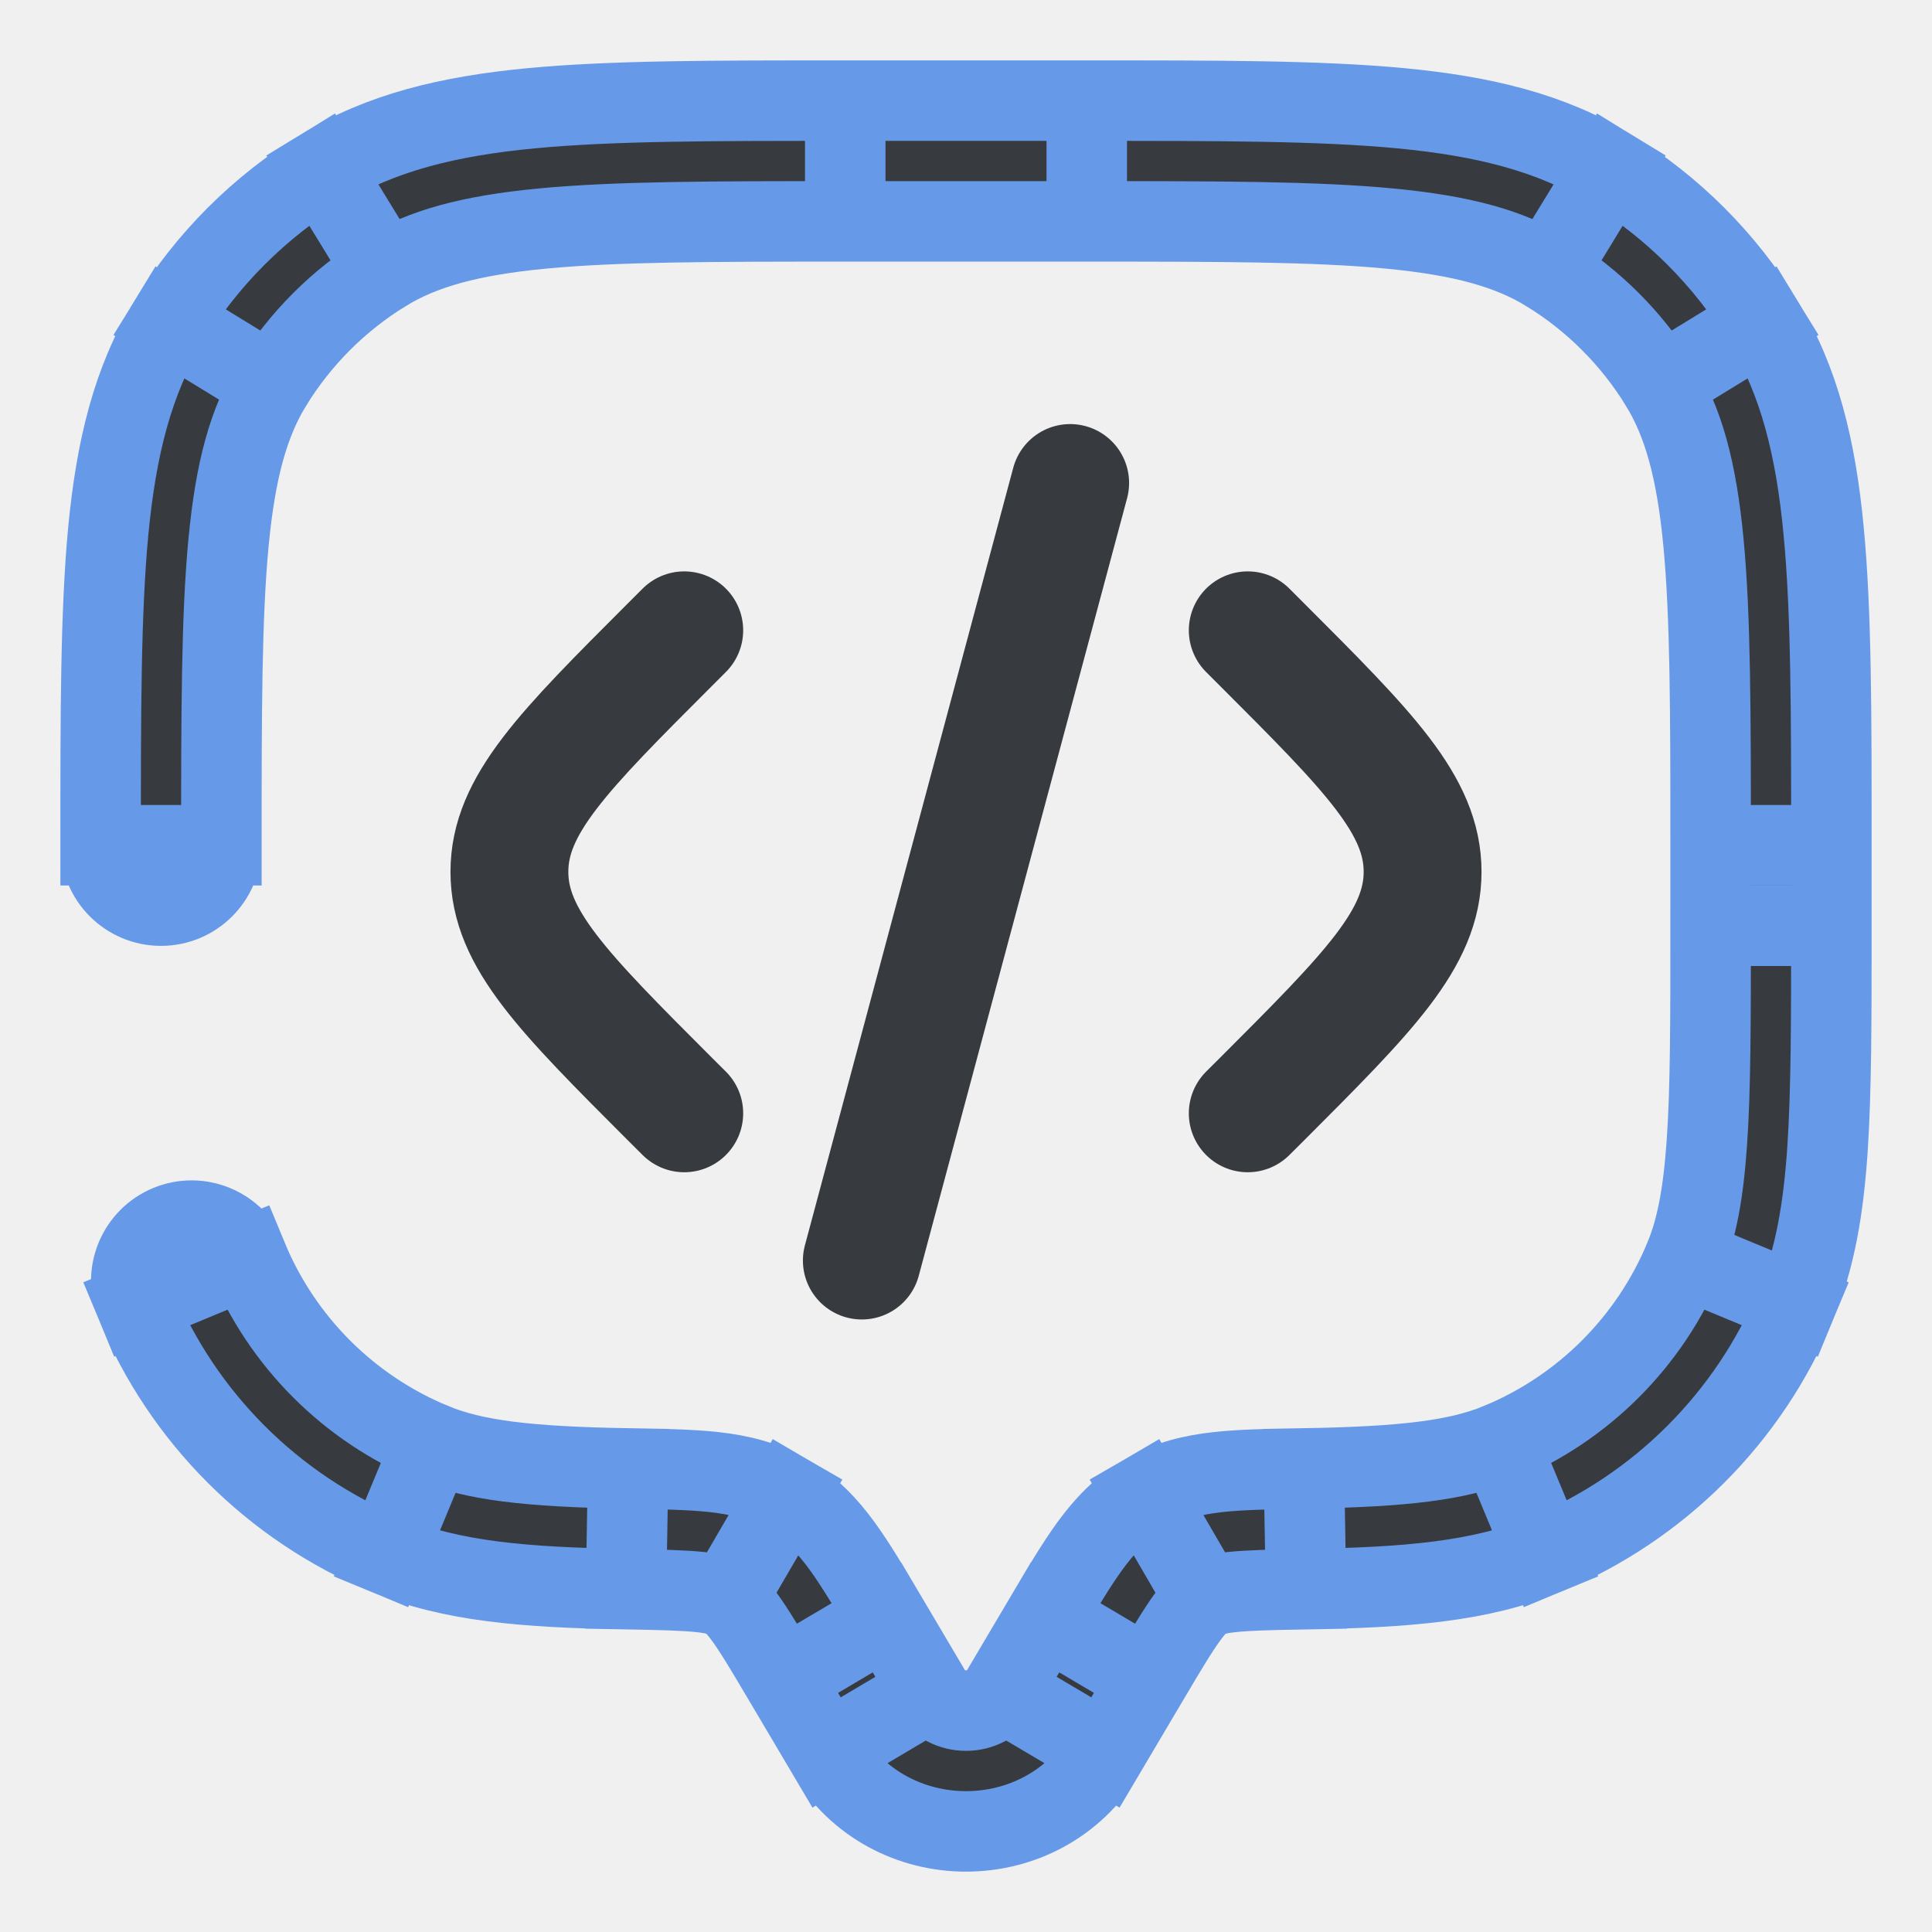
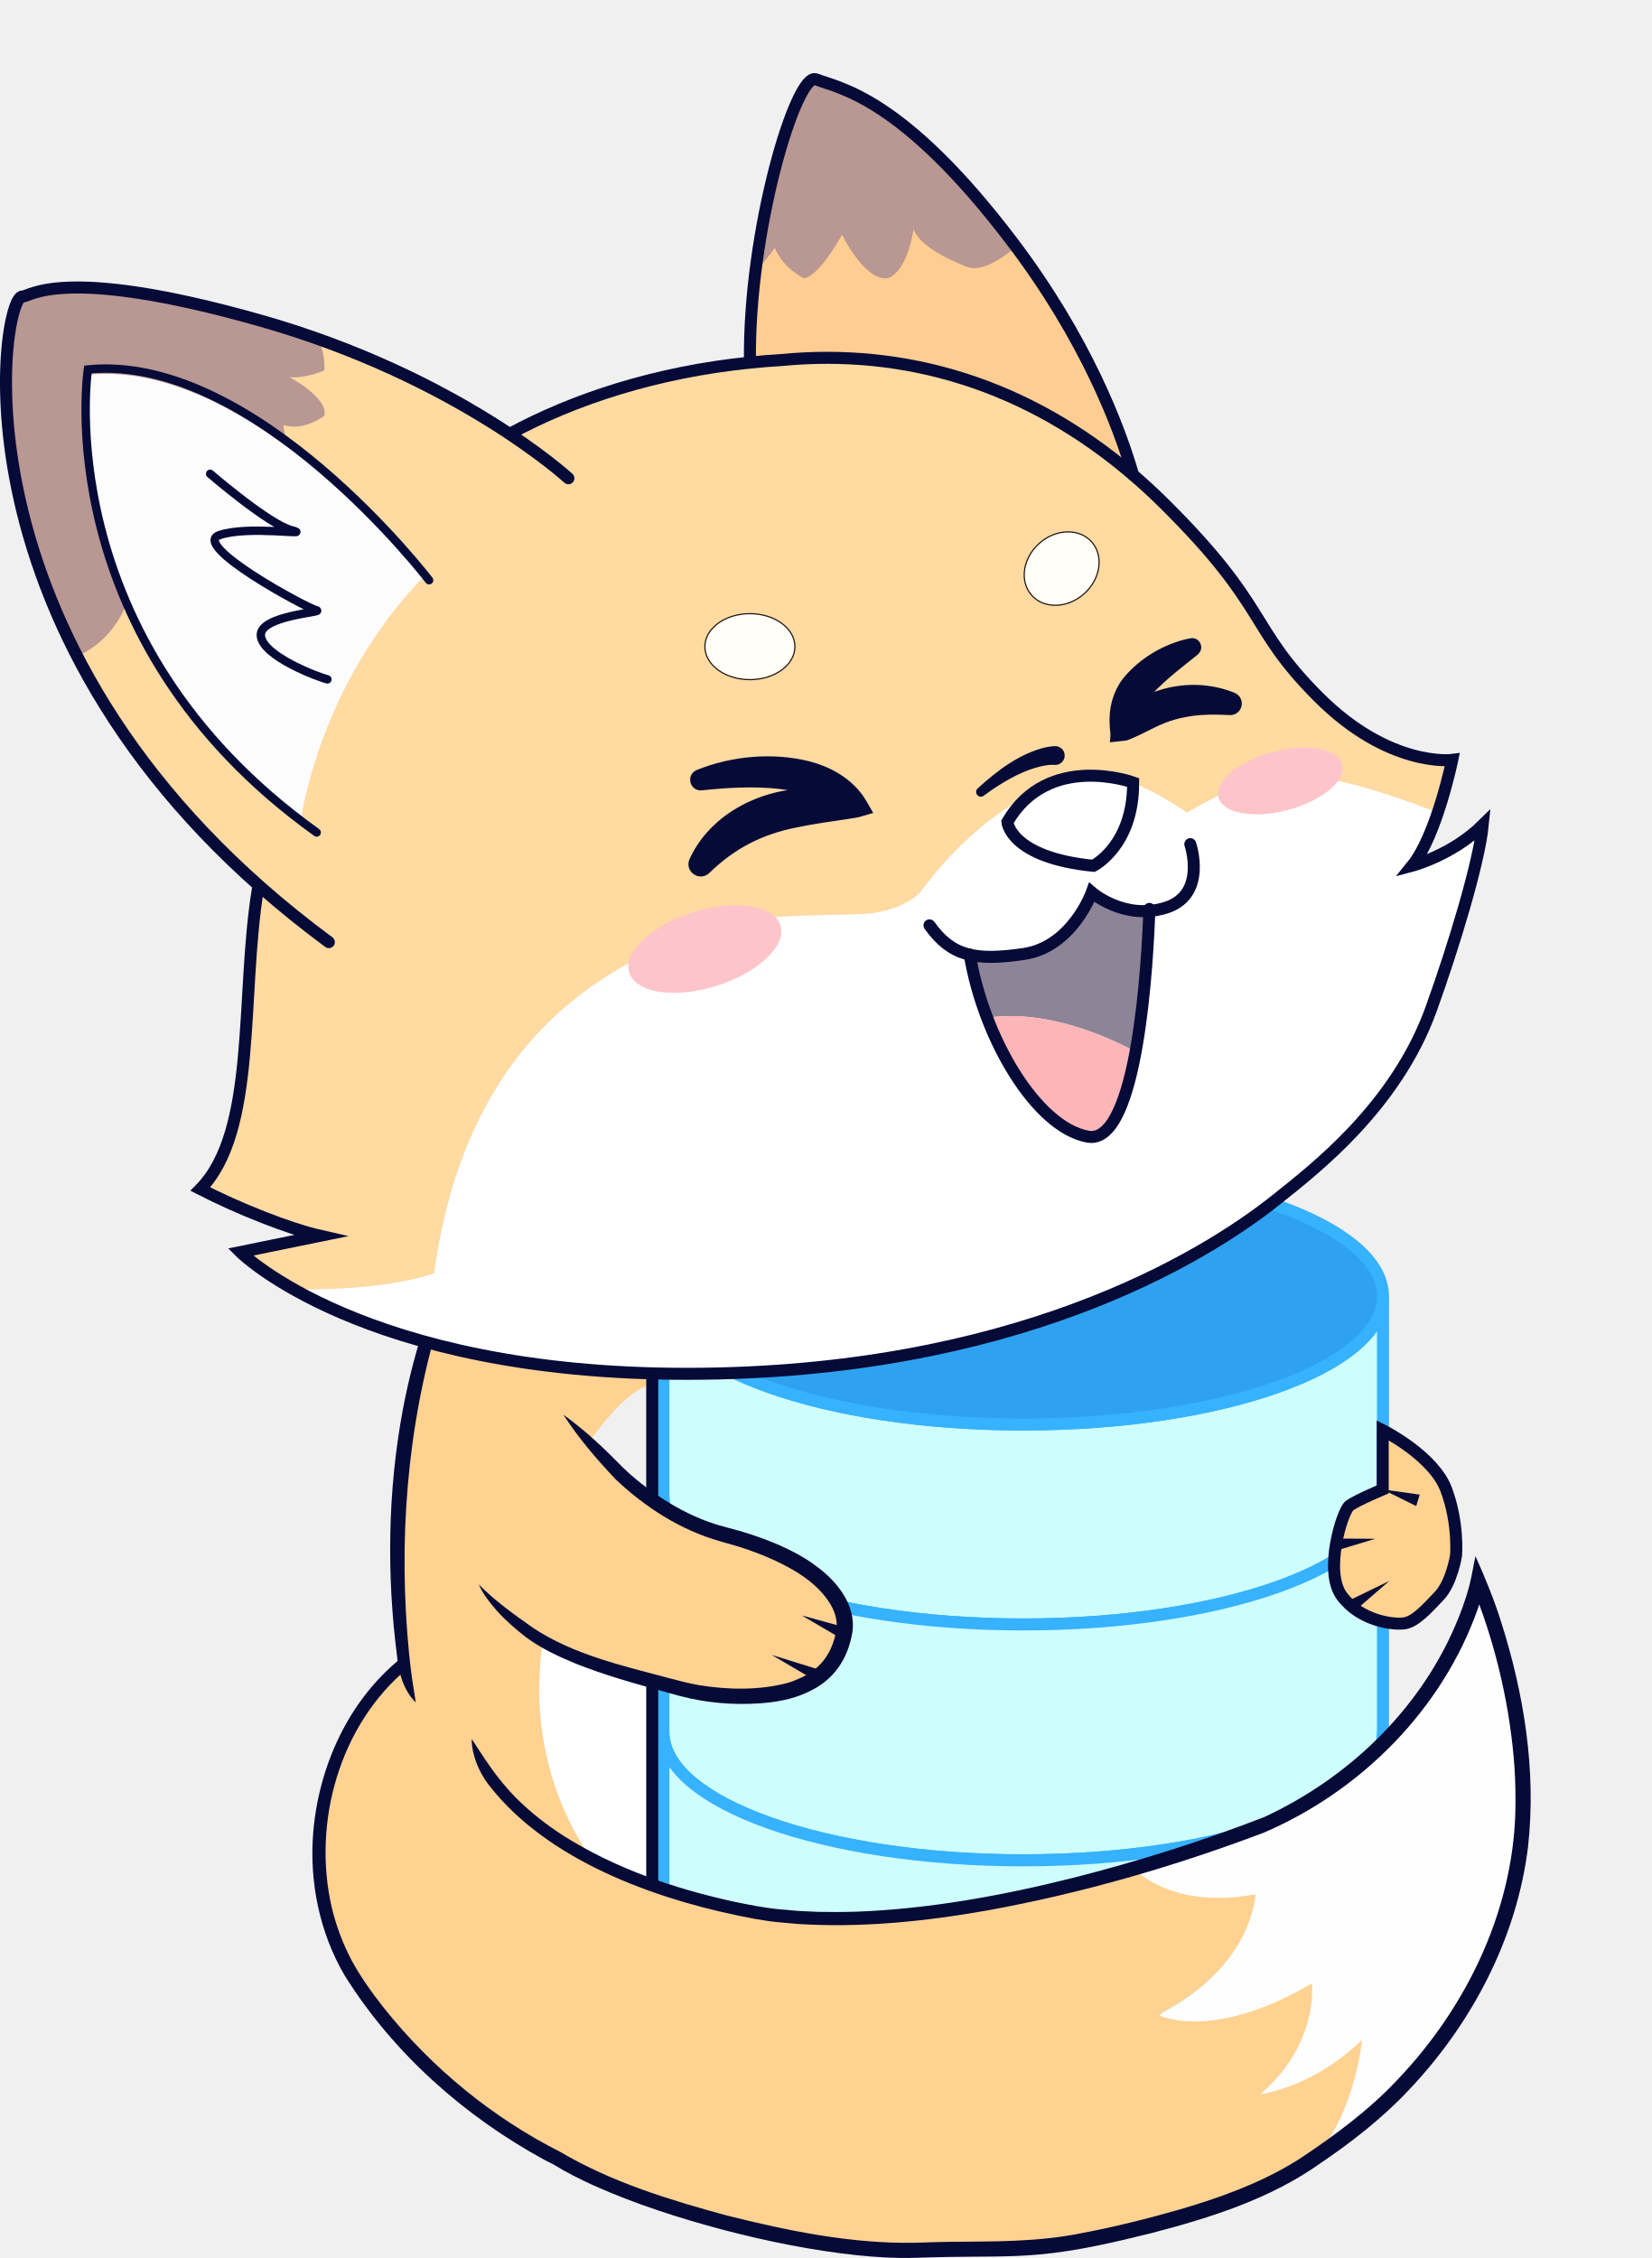
- <svg xmlns="http://www.w3.org/2000/svg" width="800px" height="800px" viewBox="0 0 24 24" fill="none" stroke="#6799e9">
-   <g id="SVGRepo_bgCarrier" stroke-width="0" />
-   <g id="SVGRepo_tracerCarrier" stroke-linecap="round" stroke-linejoin="round" />
-   <g id="SVGRepo_iconCarrier">
-     <path d="M13.087 21.388L13.732 21.77L13.087 21.388ZM13.629 20.472L12.983 20.09L13.629 20.472ZM10.371 20.472L9.726 20.854H9.726L10.371 20.472ZM10.913 21.388L11.559 21.006L10.913 21.388ZM1.25 10.5C1.25 10.914 1.586 11.25 2 11.25C2.414 11.25 2.75 10.914 2.75 10.5H1.25ZM3.074 15.626C2.915 15.244 2.476 15.062 2.094 15.22C1.711 15.379 1.529 15.818 1.688 16.2L3.074 15.626ZM7.79 18.991L7.777 19.741L7.79 18.991ZM5.087 18.619L4.8 19.312H4.8L5.087 18.619ZM21.619 15.913L22.312 16.2V16.2L21.619 15.913ZM16.21 18.991L16.198 18.242L16.21 18.991ZM18.913 18.619L19.2 19.312H19.2L18.913 18.619ZM19.613 2.737L19.221 3.376L19.613 2.737ZM21.263 4.388L21.903 3.996V3.996L21.263 4.388ZM4.388 2.737L3.996 2.097V2.097L4.388 2.737ZM2.737 4.388L2.097 3.996H2.097L2.737 4.388ZM9.403 19.21L9.78 18.561L9.78 18.561L9.403 19.21ZM13.732 21.77L14.274 20.854L12.983 20.09L12.441 21.006L13.732 21.77ZM9.726 20.854L10.268 21.77L11.559 21.006L11.017 20.09L9.726 20.854ZM12.441 21.006C12.248 21.331 11.752 21.331 11.559 21.006L10.268 21.77C11.041 23.077 12.959 23.077 13.732 21.77L12.441 21.006ZM10.5 2.75H13.5V1.25H10.5V2.75ZM21.25 10.5V11.5H22.75V10.5H21.25ZM7.803 18.242C6.547 18.22 5.889 18.14 5.374 17.927L4.8 19.312C5.605 19.646 6.521 19.72 7.777 19.741L7.803 18.242ZM1.688 16.2C2.271 17.609 3.391 18.729 4.8 19.312L5.374 17.927C4.332 17.495 3.505 16.668 3.074 15.626L1.688 16.2ZM21.25 11.5C21.25 12.675 21.25 13.519 21.204 14.185C21.159 14.844 21.073 15.274 20.927 15.626L22.312 16.2C22.547 15.634 22.651 15.022 22.701 14.287C22.75 13.558 22.75 12.655 22.75 11.5H21.25ZM16.223 19.741C17.479 19.72 18.395 19.646 19.2 19.312L18.626 17.927C18.111 18.14 17.453 18.22 16.198 18.242L16.223 19.741ZM20.927 15.626C20.495 16.668 19.668 17.495 18.626 17.927L19.2 19.312C20.609 18.729 21.729 17.609 22.312 16.2L20.927 15.626ZM13.5 2.75C15.151 2.75 16.337 2.751 17.262 2.839C18.176 2.926 18.757 3.092 19.221 3.376L20.004 2.097C19.265 1.645 18.427 1.443 17.404 1.345C16.392 1.249 15.122 1.25 13.5 1.25V2.75ZM22.75 10.5C22.75 8.878 22.751 7.609 22.654 6.596C22.557 5.573 22.355 4.734 21.903 3.996L20.624 4.779C20.908 5.243 21.074 5.824 21.161 6.738C21.249 7.663 21.25 8.849 21.25 10.5H22.75ZM19.221 3.376C19.793 3.727 20.273 4.208 20.624 4.779L21.903 3.996C21.429 3.222 20.778 2.571 20.004 2.097L19.221 3.376ZM10.5 1.25C8.878 1.25 7.609 1.249 6.596 1.345C5.573 1.443 4.734 1.645 3.996 2.097L4.779 3.376C5.243 3.092 5.824 2.926 6.738 2.839C7.663 2.751 8.849 2.75 10.5 2.75V1.25ZM2.75 10.5C2.75 8.849 2.751 7.663 2.839 6.738C2.926 5.824 3.092 5.243 3.376 4.779L2.097 3.996C1.645 4.734 1.443 5.573 1.345 6.596C1.249 7.609 1.25 8.878 1.25 10.5H2.75ZM3.996 2.097C3.222 2.571 2.571 3.222 2.097 3.996L3.376 4.779C3.727 4.208 4.208 3.727 4.779 3.376L3.996 2.097ZM11.017 20.09C10.814 19.747 10.635 19.444 10.462 19.206C10.28 18.956 10.07 18.73 9.78 18.561L9.026 19.858C9.073 19.886 9.138 19.936 9.25 20.09C9.371 20.256 9.508 20.486 9.726 20.854L11.017 20.09ZM7.777 19.741C8.216 19.749 8.494 19.755 8.706 19.778C8.904 19.8 8.981 19.832 9.026 19.858L9.78 18.561C9.487 18.391 9.182 18.322 8.871 18.287C8.573 18.254 8.214 18.249 7.803 18.242L7.777 19.741ZM14.274 20.854C14.492 20.486 14.629 20.256 14.75 20.09C14.862 19.936 14.927 19.886 14.974 19.858L14.22 18.561C13.93 18.73 13.72 18.956 13.538 19.206C13.365 19.444 13.186 19.747 12.983 20.09L14.274 20.854ZM16.198 18.242C15.786 18.249 15.427 18.254 15.129 18.287C14.818 18.322 14.513 18.391 14.22 18.561L14.974 19.858C15.019 19.832 15.096 19.8 15.294 19.778C15.506 19.755 15.784 19.749 16.223 19.741L16.198 18.242Z" fill="#373a3e" />
-     <path d="M15.5 7.83L15.672 8.002C17.005 9.335 17.672 10.002 17.672 10.83C17.672 11.659 17.005 12.325 15.672 13.659L15.5 13.83" stroke="#373a3e" stroke-width="1.464" stroke-linecap="round" />
-     <path d="M13.294 6L12 10.83L10.706 15.659" stroke="#373a3e" stroke-width="1.464" stroke-linecap="round" />
-     <path d="M8.5 7.83L8.328 8.002C6.995 9.335 6.328 10.002 6.328 10.83C6.328 11.659 6.995 12.325 8.328 13.659L8.5 13.83" stroke="#373a3e" stroke-width="1.464" stroke-linecap="round" />
+ <svg xmlns="http://www.w3.org/2000/svg" viewBox="0 0 1374.55 1879.73">
+   <defs>
+     <style>
+       .cls-1 {
+         stroke-width: 7px;
+       }
+ 
+       .cls-1, .cls-2, .cls-3 {
+         stroke: #060a37;
+       }
+ 
+       .cls-1, .cls-2, .cls-3, .cls-4 {
+         fill: none;
+       }
+ 
+       .cls-1, .cls-2, .cls-3, .cls-5, .cls-6, .cls-7 {
+         stroke-miterlimit: 10;
+       }
+ 
+       .cls-1, .cls-3, .cls-5 {
+         stroke-linecap: round;
+       }
+ 
+       .cls-2, .cls-3, .cls-6, .cls-7 {
+         stroke-width: 10px;
+       }
+ 
+       .cls-8 {
+         fill: #fcfcfc;
+       }
+ 
+       .cls-9 {
+         fill: #fff;
+       }
+ 
+       .cls-10 {
+         fill: #fdc5c9;
+       }
+ 
+       .cls-5 {
+         fill: #fffff8;
+         stroke: #231815;
+       }
+ 
+       .cls-11 {
+         fill: #fdb6b8;
+       }
+ 
+       .cls-12 {
+         fill: #ffdaa1;
+       }
+ 
+       .cls-6 {
+         fill: #cefdfd;
+       }
+ 
+       .cls-6, .cls-7 {
+         stroke: #36b2ff;
+       }
+ 
+       .cls-13 {
+         fill: #060a37;
+       }
+ 
+       .cls-7 {
+         fill: #2ea2ef;
+       }
+ 
+       .cls-14 {
+         fill: #b99792;
+       }
+ 
+       .cls-15 {
+         fill: #8e8497;
+       }
+ 
+       .cls-16 {
+         fill: #fefefe;
+       }
+ 
+       .cls-17 {
+         fill: #ffcd91;
+       }
+ 
+       .cls-18 {
+         fill: #ffd291;
+       }
+     </style>
+   </defs>
+   <g id="database">
+     <g id="_图层_4" data-name="图层 4">
+       <path class="cls-6" d="M851.75,1185.87c165.4,0,299.5-47.78,299.5-106.72v166.48c0,58.92-134.1,106.7-299.5,106.7-165.42,0-299.5-47.78-299.5-106.7v-166.48c0,58.94,134.08,106.72,299.5,106.72Z" />
+       <path class="cls-7" d="M552.25,1079.15c0,58.94,134.08,106.72,299.5,106.72,165.4,0,299.5-47.78,299.5-106.72,0-58.92-134.1-106.7-299.5-106.7-165.42,0-299.5,47.78-299.5,106.7Z" />
+       <path class="cls-6" d="M552.25,1245.62v196.35c0,58.92,134.08,106.7,299.5,106.7,165.4,0,299.5-47.78,299.5-106.7v-196.35c0,58.92-134.1,106.7-299.5,106.7-165.42,0-299.5-47.78-299.5-106.7Z" />
+       <path class="cls-6" d="M552.25,1441.97v183.55c0,58.92,134.08,106.7,299.5,106.7,165.4,0,299.5-47.78,299.5-106.7v-183.55c0,58.92-134.1,106.7-299.5,106.7-165.42,0-299.5-47.78-299.5-106.7Z" />
+     </g>
+   </g>
+   <g id="fox">
+     <g id="body">
+       <g id="_颜色" data-name="颜色">
+         <path id="_右侧黄色身形" data-name="右侧黄色身形" class="cls-18" d="M299.02,1649.5c67.31,100.17,165.92,145.56,165.92,145.56,62.61,39.13,216,79.83,298.95,76.7,82.96-3.13,95.48,4.7,194.09-20.35,84.42-21.44,118.37-42.87,139.15-57.44,33.35-40.22,38.11-97.51,38.11-97.51-40.17,39.65-84.52,45.39-84.52,45.39,49.04-42.26,42.78-92.35,42.78-92.35-82.95,49.04-127.3,26.61-127.3,26.61,78.78-41.22,80.35-100.7,80.35-100.7-70.96,13.05-101.14-21.42-101.14-21.42-83.76,24.39-200.15,49.83-295.82,39.25-4.81-.19-51.84-6.34-105.22-25.44-15.64-5.6-31.84-12.31-47.67-20.31,0,0-58.9-70.86-42.24-182.23,25.72,14.55,59.89,24.5,89.91,32.6,7.85,2.12,15.42,4.11,22.48,6.03,38.92,10.57,79.65,7.05,97.6,0,6.79-2.66,13.26-5.82,19-10.26,9.45-7.28,16.92-17.99,20.57-35.52,5.87-28.17-27-50.48-27-50.48,0,0-22.3-18.78-72.78-31.69-50.48-12.92-88.05-51.66-88.05-51.66l-24.41-25.66s30.28-44.77,52.59-46.14v-33.85c-34.66-1.16-71.63-4.35-110.74-10.11-25.22-3.72-48.83-8.62-70.85-14.38-39.47,118.61-31.91,235-24.97,289.12-70.39,56.64-97.57,178.75-38.79,266.24Z" />
+         <path id="_左侧小手" data-name="左侧小手" class="cls-18" d="M1121.29,1328.62c2.37,3.2,5.02,5.98,7.84,8.38,15.37,13.17,35.88,15.44,43.81,14.44,9.39-1.17,18.79-11.74,29.35-22.82,10.57-11.09,14.09-33.71,14.09-33.71,0,0,2.35-26.81-8.22-54.99-10.56-28.17-52.83-49.3-52.83-49.3v49.3s-21.81,9.14-27.68,13.51c-5.87,4.38-21.62,54.58-6.36,75.19Z" />
+         <path id="_右侧腹白-下" data-name="右侧腹白-下" class="cls-9" d="M494.05,1549.04c15.83,8,32.03,14.71,47.67,20.31v-169.94c-30.02-8.1-64.19-18.05-89.91-32.6-16.66,111.37,42.24,182.23,42.24,182.23Z" />
+         <path id="_右侧腹白-上" data-name="右侧腹白-上" class="cls-4" d="M490.36,1198.83l52.59,48.82v-94.96c-22.31,1.37-52.59,46.14-52.59,46.14Z" />
+         <path id="_尾巴尖端颜色" data-name="尾巴尖端颜色" class="cls-16" d="M1045.13,1576.97s-1.57,59.48-80.35,100.7c0,0,44.35,22.43,127.3-26.61,0,0,6.26,50.09-42.78,92.35,0,0,44.35-5.74,84.52-45.39,0,0-4.76,57.29-38.11,97.51,3.5-2.45,6.62-4.7,9.55-6.73,20.34-14.09,112.69-76.7,150.6-203.48,37.91-126.78-25.39-269.22-25.39-269.22,0,0-25.04,131.48-175.3,201.92,0,0-45.6,18.44-111.18,37.53,0,0,30.18,34.47,101.14,21.42Z" />
+       </g>
+       <path class="cls-2" d="M542.95,1569.36v-169.94s0,169.94,0,169.94Z" />
+       <line class="cls-2" x1="542.95" y1="1249" x2="542.95" y2="1120.19" />
+       <path class="cls-13" d="M366.1,1097.27c-27.57,90.35-34.78,186.32-25.49,280.15.6,5.54,1.57,14.14,2.38,19.65.93,6.53,1.99,13.05,3.09,20.11-10.35-10.13-14.3-25.08-15.57-38.58-8.72-68.01-7.75-137.46,4.8-204.94,5.1-27,12.03-53.68,21.31-79.55l9.49,3.16h0Z" />
+     </g>
+     <g id="tail">
+       <g id="_尾巴轮廓" data-name="尾巴轮廓">
+         <path class="cls-13" d="M339.52,1388.71c-56.82,47.01-79.8,128.56-63.27,199.54,3.67,15.24,9.24,30,16.52,43.85,7.58,13.84,16.8,26.77,26.59,39.18,39.68,49.89,90.38,91.55,147.31,120.28,42.65,25.14,90.86,39.89,138.48,52.8,50.95,12.79,103.28,23.55,155.99,22.69,9.17-.29,19.19-.61,28.31-.77,37.38-.39,74.65.26,111.38-7.34,26.82-4.99,55.34-12.18,81.62-19.72,32.48-9.54,64.82-21.12,93.86-38.64,2.69-1.55,5.24-3.31,7.76-4.89,28.1-18.78,55.86-39.44,79.05-64.15,59.3-62.05,98.88-145.64,98.45-232.33.05-11.88-.44-25.17-1.55-36.98-4.5-49.15-16.48-97.95-35.22-143.63,0,0,11.75-1.36,11.75-1.36-1.54,7.4-3.81,14.56-6.23,21.69-29.4,83.8-97.08,151.86-178.2,186.69-74.65,28.24-151.79,50.53-230.35,64.8-51.87,9.16-105.04,14.61-157.77,11.22-4.37-.38-14.45-1.33-17.52-1.57-6.15-.64-12.23-1.65-18.3-2.69-75.62-14.01-164.84-44.66-215.86-104.77,0,0-3.11-3.8-3.11-3.8-1.03-1.26-2.09-2.5-3.13-3.92-4.04-5.46-7.19-11.38-9.58-17.62-2.28-6.27-3.87-12.84-3.81-19.58,3.76,5.57,7.07,10.92,10.59,16.11,7.79,11.74,16.32,22.7,26.12,32.73,12.23,12.22,25.88,22.9,40.49,32.22,43.02,27,91.93,43.62,141.41,54.42,12.4,2.54,24.86,5.05,37.45,6.24,3.85.34,12.33,1.08,15.97,1.4,3.15.14,12.7.6,16.04.76,9.96.21,22.22.19,32.17-.14,60.94-2.31,121.48-13.4,180.58-28.23,53.95-13.71,107.25-30.45,159.13-50.64,69.02-32.07,127.7-87.79,158.24-157.97,4.94-11.29,9.22-22.88,12.33-34.79,2.41-9.74,3.23-16,5.05-24.33,7.69,17.17,15.54,36.16,21.11,53.98,19.3,60.37,29.69,124.7,22.63,188.06-9.33,76.22-47.03,147.59-99.67,202.85-21.64,23.02-47.18,42.91-73.32,60.61-41.69,29.63-91.43,45.26-140.41,58.03-30.58,7.56-61.83,14.98-93.29,17.78-25.25,2.31-50.49,1.6-75.67,2.07-9.03.3-19.03.34-28.1.73-15.97.47-32.01-.5-47.8-2.13-37.77-4-75.02-11.59-111.73-21.17-36.64-9.75-72.91-21.37-107.62-36.86-11.59-5.24-23.02-10.98-34.04-17.79,0,0,.67.36.67.36-2.65-1.25-5.02-2.48-7.48-3.76-66.85-36.38-126.14-88.9-166.6-153.65-21.05-35.84-29.64-78.37-26.16-119.65,4.72-54.76,29.26-109.02,72.47-144.04,0,0,6.27,7.79,6.27,7.79h0Z" />
+       </g>
+       <path class="cls-4" d="M490.36,1200.17s30.28-44.77,52.59-46.14" />
+     </g>
+     <g id="hand">
+       <path class="cls-13" d="M469,1177.71c18.16,12.99,34.17,28.27,49.72,44.12,6.27,6.14,13.11,11.75,20.14,17.02,18.19,13.46,38.35,24.74,60.11,31.01,2.1.58,5.22,1.51,7.31,2.04,24.94,6.24,54.58,17.62,73.08,31.78,17.23,12.45,33.42,32.38,30.25,54.95-3.86,22.84-15.67,40.26-37.02,49.94-12.39,6.03-26.56,8.47-39.95,9.41-22.28,1.52-44.77-.33-66.35-6.05-3.8-.95-8.79-2.42-12.57-3.44-25.2-6.97-50.33-13.87-74.75-23.69-14.29-5.88-28.58-12.57-41.09-21.84-8.62-6.69-17.11-14.02-24.39-22.2-5.79-6.6-11.41-13.63-14.91-21.75,13.49,13.78,29.33,24.94,44.99,36.04,33.82,22.45,74.41,31.52,113.23,41.93,8.02,2.09,16.63,4.39,24.77,5.8,24.36,4.02,50.41,4.53,74.26-1.85,3.77-1.03,7.55-2.7,11.1-4.33,15.01-6.87,24.15-18.36,28.15-34.3,3.5-11,.46-21.45-6.53-31-10.6-14.55-26.5-24.23-42.58-31.79-13.58-6.35-28.34-11.48-42.89-15.4-.95-.25-2.85-.81-3.79-1.09-32.94-9.35-62.53-28.41-87.16-51.88-15.73-16.68-30.61-34.06-43.12-53.41h0Z" />
+       <path class="cls-2" d="M1151.04,1190.62v49.3s-21.81,9.13-27.68,13.51c-5.87,4.38-21.62,54.58-6.36,75.19,15.26,20.61,42.26,24,51.65,22.83,9.39-1.17,18.78-11.74,29.35-22.83,10.57-11.09,14.09-33.71,14.09-33.71,0,0,2.35-26.81-8.22-54.99-10.57-28.17-52.83-49.3-52.83-49.3h0Z" />
+       <polygon class="cls-13" points="1151.04 1239.92 1181.86 1244.22 1178.91 1253.77 1151.04 1239.92 1151.04 1239.92" />
+       <polygon class="cls-13" points="1111.4 1280.79 1144.78 1281.01 1112.84 1290.69 1111.4 1280.79 1111.4 1280.79" />
+       <polygon class="cls-13" points="1122.07 1332.83 1156.52 1316.1 1127.58 1341.18 1122.07 1332.83 1122.07 1332.83" />
+       <polygon class="cls-13" points="700.66 1364.27 667.39 1344.79 704.55 1355.06 700.66 1364.27 700.66 1364.27" />
+       <polygon class="cls-13" points="680.02 1399.76 642.34 1377.66 684.06 1390.61 680.02 1399.76 680.02 1399.76" />
+       <path class="cls-4" d="M495.28,1549.04s-58.9-70.86-42.24-182.23" />
+     </g>
+     <g id="head">
+       <g id="_颜色-2" data-name="颜色">
+         <path id="_脸颊" data-name="脸颊" class="cls-9" d="M244.31,1073.17c52.88,29.86,156.44,70.59,327.87,70.46,270.58-.2,428.57-95.59,490.79-145.39,30.51-24.42,98.84-76.49,128.31-158.16,18.88-52.38,39.93-121.9,43.02-153.28-25.29,25.01-58.78,33.83-58.78,33.83,8.55-10.57,15.78-27.7,21.3-44.06,0,0-91.26-37.73-131.95-30.68-40.7,7.04-76.7,30.68-76.7,30.68,0,0-58.7-42.61-93.91-31.56-35.22,11.05-84.52,38.44-128.35,97.92,0,0-14.87,16.43-48.52,18-33.65,1.56-110.74-1.44-153.39,20.48-42.66,21.91-173.93,68.49-202.66,278.48,0,0-37.07,14.83-117.03,13.28ZM807.28,794.74c11.82,2.76,26.22,2.16,45.17-.66,40.19-5.99,56.4-51.2,56.4-51.2,0,0,20.13,17.6,47.89,15.41-.8,22.65-3.41,73.96-11.43,117.29-7.53,40.67-19.83,74.3-39.86,70.6-32.11-5.95-64.56-48.75-83.75-98.95-6.51-17.03-11.5-34.91-14.42-52.49Z" />
+         <path id="_嘴-上" data-name="嘴-上" class="cls-15" d="M807.28,794.74c2.92,17.58,7.91,35.46,14.42,52.49,49.89-7.28,101.3,16.29,123.61,28.35,8.02-43.33,10.63-94.64,11.43-117.29-27.76,2.19-47.89-15.41-47.89-15.41,0,0-16.21,45.21-56.4,51.2-18.95,2.82-33.35,3.42-45.17.66Z" />
+         <path id="_嘴-下" data-name="嘴-下" class="cls-11" d="M821.7,847.23c19.19,50.2,51.64,93,83.75,98.95,20.03,3.7,32.33-29.93,39.86-70.6-22.31-12.06-73.72-35.63-123.61-28.35Z" />
+         <path id="_右耳内" data-name="右耳内" class="cls-8" d="M250.2,683.08c20.12-110.75,79.56-179.9,103.77-204.16-21.99-27.37-153.87-184.03-280.82-171.4,0,0-33.03,215.45,177.05,375.56Z" />
+         <path id="_头-上" data-name="头-上" class="cls-12" d="M166.77,989.83c31.2,16.01,73.51,32.98,99.64,38.9l-66.3,13.54s13.63,13.64,44.2,30.9c79.96,1.55,117.03-13.28,117.03-13.28,28.73-209.99,160-256.57,202.66-278.48,42.65-21.92,119.74-18.92,153.39-20.48,33.65-1.57,48.52-18,48.52-18,43.83-59.48,93.13-86.87,128.35-97.92,35.21-11.05,93.91,31.56,93.91,31.56,0,0,36-23.64,76.7-30.68,40.69-7.05,131.95,30.68,131.95,30.68,7.68-22.75,12.06-44,12.06-44,0,0-52.16,6.77-111.13-52.15-58.99-58.92-40.94-74.16-128.2-160.79-8.61-8.56-17.38-16.64-26.28-24.27-88.45-75.8-189.99-105.63-293.01-95.65-8.78.52-17.43,1.22-25.97,2.1-78.19,8.01-146.36,30.26-200.12,59.42-43.11-28.68-113.77-67.96-208.25-94.66-164.92-46.62-191.31-19.24-197.19-19.82-16.78-1.64-60.95,261.5,196.44,490.12-.16.94-.32,1.87-.47,2.8-14.68,89.64-.64,201.67-47.93,250.16ZM250.2,683.08C40.12,522.97,73.15,307.52,73.15,307.52c126.95-12.63,258.83,144.03,280.82,171.4-24.21,24.26-83.65,93.41-103.77,204.16Z" />
+         <path id="_左耳" data-name="左耳" class="cls-17" d="M624.29,301.81c8.54-.88,17.19-1.58,25.97-2.1,103.02-9.98,204.56,19.85,293.01,95.65-11.45-39.46-38.97-112.76-100.59-194.05-91.88-121.22-144.68-127.9-163.36-135.28-16.51-6.52-56.65,126.35-55.03,235.78Z" />
+         <path id="_右耳上纹" data-name="右耳上纹" class="cls-14" d="M62.39,547.12c24.09-10.06,36.21-28.72,42.13-42.52-44.79-105.03-31.35-192.67-31.35-192.67,57.2-5.69,115.41,22.99,164.11,58.73.58-6.83-1.45-16.82-1.45-16.82,17.58,5.48,34.24-7.83,34.24-7.83,3.31-14.87-29.13-32.09-29.13-32.09,12.53,1.57,28.96-5.47,28.96-5.47.66-6.81-.63-14.11-2.82-21.09-16.17-5.8-33.23-11.32-51.14-16.38-164.92-46.62-191.31-19.24-197.19-19.82-12.07-1.18-38.3,134.58,43.64,295.96Z" />
+         <path id="_左耳上纹" data-name="左耳上纹" class="cls-14" d="M628.93,226.03c8.6-9.14,16.05-19.64,16.05-19.64,8.21,18.78,24.66,25.29,24.66,25.29,13.3-2.88,31.3-36.25,31.3-36.25,23.48,44.61,39.92,35.48,39.92,35.48,15.65-8.35,19.56-40.17,19.56-40.17,4.7,12.52,24.26,23.48,44.61,31.46,11.7,4.6,28.59-6.5,40.82-16.76-1.01-1.36-2.03-2.72-3.07-4.09-91.88-121.22-144.68-127.9-163.36-135.28-12.78-5.05-39.73,73.47-50.49,159.96Z" />
+       </g>
+       <path id="_轮廓" data-name="轮廓" class="cls-2" d="M215.18,736.91c-.16.94-.32,1.87-.46,2.8-14.69,89.64-.64,201.67-47.93,250.17,31.21,16,73.51,32.98,99.64,38.89l-66.3,13.55s101.5,101.56,372.08,101.36c270.58-.2,428.57-95.59,490.78-145.39,30.52-24.43,98.84-76.49,128.32-158.16,18.88-52.38,39.93-121.9,43.02-153.28-25.29,25.01-58.77,33.83-58.77,33.83,20.43-25.25,33.36-88.06,33.36-88.06,0,0-52.16,6.77-111.14-52.16-58.98-58.92-40.94-74.16-128.2-160.79-8.61-8.55-17.38-16.64-26.28-24.27-88.46-75.81-189.99-105.64-293.01-95.66-8.78.52-17.43,1.22-25.97,2.1-78.2,8.01-146.37,30.25-200.13,59.42" />
+       <g id="_嘴" data-name="嘴">
+         <path class="cls-3" d="M990.87,702.75s14.3,41.97-20.33,52.89c-34.62,10.93-61.67-12.72-61.67-12.72,0,0-16.22,45.21-56.4,51.2-40.7,6.06-60.42,1.86-78.71-23.78" />
+         <path class="cls-3" d="M956.81,756.65c-1.39,41.58-9.42,197.32-51.35,189.57-43.01-7.97-86.63-82.06-98.18-151.49" />
+       </g>
+       <g id="ear">
+         <path class="cls-3" d="M943.29,395.4c-11.45-39.46-38.97-112.76-100.59-194.06-91.88-121.21-144.68-127.89-163.36-135.28-16.51-6.52-56.65,126.35-55.03,235.78" />
+         <path class="cls-3" d="M473.16,398.14s-92.31-84.91-257.23-131.53c-164.92-46.62-191.31-19.23-197.19-19.81-17.95-1.76-67.26,299.62,255,537.49" />
+         <path class="cls-1" d="M263.61,693.01C38.75,532.04,73.17,307.56,73.17,307.56c139.06-13.82,284.02,175.45,284.02,175.45" />
+         <path class="cls-1" d="M174.95,394.45s48.75,42.07,67.84,46.98c19.09,4.91-36.39-4.28-60.28,4.09-23.89,8.37,72.78,60.74,80.77,62.46s-47.71,4.16-46.13,21.33c1.57,17.16,48.12,34.43,55.39,36.26" />
+       </g>
+       <g id="nose">
+         <path id="_鼻子" data-name="鼻子" class="cls-3" d="M943.29,651.4s-70.67-25.83-104.71,32.87c0,0,2.35,29.57,71.61,36.5,0,0,33.33-16.55,33.1-69.37Z" />
+         <path class="cls-13" d="M877.73,636.77c-2.87-.36-7.1.32-10.35.97-14.95,3.34-28.78,11.13-41.42,19.62,0,0-7.02,5.03-7.02,5.03,0,0-.14.1-.14.1-4.06,2.79-8.54-2.77-4.94-6.15,16.31-14.88,34.96-29.15,56.84-34.27,2.05-.4,4.52-.82,6.62-.92,5.08-.55,9.4,3.38,8.95,8.55-.41,4.31-4.23,7.48-8.55,7.07h0Z" />
+       </g>
+       <g id="eye">
+         <path class="cls-13" d="M996.63,545.26c-14.91,12.05-30.94,23.84-42.82,38.71-6.61,7.88-15,16.4-14.73,27.42,0,0-13.17-4.08-13.16-4.08,1.66-4.88,4.37-9.41,7.7-13.29,15.42-17.81,43.92-25.47,66.81-23.62,9.55.76,18.85,2.86,27.42,6.42,4.9,2.04,7.22,7.66,5.18,12.56-1.56,3.74-5.2,5.98-9.02,5.92-2.21-.03-4.41-.17-6.56-.26-7.65-.28-15.29-.16-22.88.7-5.45.69-10.92,1.69-16.19,3.2-12.58,3.32-23.47,10.37-35.42,15.45-1.68.73-3.4,1.49-5.16,2.04-.11.03-.23.07-.28.02,0,0-13.56,1.47-13.56,1.47l.39-5.55c.17-2.46-.49-4.89-.52-7.39-.26-2.51-.16-5.01-.17-7.59.35-12.71,4.8-25.54,13.31-35.04,12.59-14.26,29.06-24.23,47.06-29.42,2.28-.63,4.57-1.14,6.93-1.56,7.32-1.39,12,7.55,6.8,12.76,0,0-1.14,1.13-1.14,1.13h0Z" />
+         <g id="_右眼" data-name="右眼">
+           <path class="cls-13" d="M579.94,641.03c28.96-11.73,63.3-14.88,93.84-7.24,16.11,4.12,31.82,12.56,42.36,25.72,3.88,4.53,7.67,12.16,10.81,17.26,0,0-12.19,3.52-12.19,3.52-2.33.54-6.43,1.07-8.87,1.47-14.3,2.09-28.98,4.18-42.97,7.1-28.45,5.69-51.09,17.18-72.18,37.6-8.16,8.23-21.36-.82-16.68-11.34,3.63-7.96,8.46-15.41,14.28-21.95,28.44-32.31,78.99-44.96,119.64-31.62,3.36,1.13,6.51,2.41,9.71,4.03,0,0-6.98,12.44-6.98,12.44-9.51-5.42-18.47-10.03-28.58-13.56-8.62-2.94-17.6-5.46-26.69-6.79-20.33-3.12-41.66-2.45-62.32-.61,0,0-8.26.82-8.26.82l-.68.07c-10.1.82-13.48-12.91-4.24-16.91h0Z" />
+         </g>
+         <ellipse class="cls-5" cx="883.77" cy="473.27" rx="33.42" ry="28.08" transform="translate(-90.82 708.22) rotate(-41.72)" />
+         <ellipse class="cls-5" cx="624.26" cy="538.32" rx="37.47" ry="27.46" />
+         <ellipse id="_腮红-左" data-name="腮红-左" class="cls-10" cx="1065.86" cy="650.11" rx="53.35" ry="24.96" transform="translate(-131.7 297.2) rotate(-14.96)" />
+         <ellipse id="_腮红-右" data-name="腮红-右" class="cls-10" cx="586.79" cy="790.05" rx="65.91" ry="32.16" transform="translate(-209.51 211.77) rotate(-17.41)" />
+       </g>
+       <g id="_分割线" data-name="分割线">
+         <path id="_脸线" data-name="脸线" class="cls-4" d="M189.42,601.93s91.26-37.73,131.96-30.68c40.7,7.04,76.7,30.68,76.7,30.68,0,0,58.7-42.61,93.91-31.56s84.52,38.44,128.35,97.92c0,0,14.87,16.43,48.52,18s110.74-1.43,153.39,20.48c42.65,21.91,173.92,68.49,202.65,278.48,0,0,37.08,14.83,117.04,13.29" />
+         <path id="_耳" data-name="耳" class="cls-4" d="M352.84,477.54c-26.72,29.66-88.31,108.59-94.47,211.67" />
+         <path id="_嘴-2" data-name="嘴" class="cls-4" d="M945.33,875.62c-22.31-12.06-73.72-35.63-123.61-28.35" />
+         <path id="_耳纹左3" data-name="耳纹左3" class="cls-4" d="M864.57,199.15s-36,39.45-56.35,31.47c-20.35-7.99-39.91-18.94-44.61-31.47,0,0-3.91,31.82-19.57,40.17,0,0-16.43,9.13-39.91-35.48,0,0-18,33.36-31.3,36.25,0,0-16.45-6.51-24.66-25.29,0,0-27.78,39.13-37.95,32.09" />
+         <path id="_耳纹左2" data-name="耳纹左2" class="cls-4" d="M258.37,257.07s22.37,30.52,20.02,54.78c0,0-16.43,7.04-28.96,5.48,0,0,32.43,17.22,29.13,32.09,0,0-16.66,13.3-34.24,7.83,0,0,3.49,17.22,0,21.91" />
+         <path id="_耳朵花纹左1" data-name="耳朵花纹左1" class="cls-4" d="M114.83,494.2s-7.83,54-64.96,64.96" />
+       </g>
+     </g>
  </g>
</svg>
